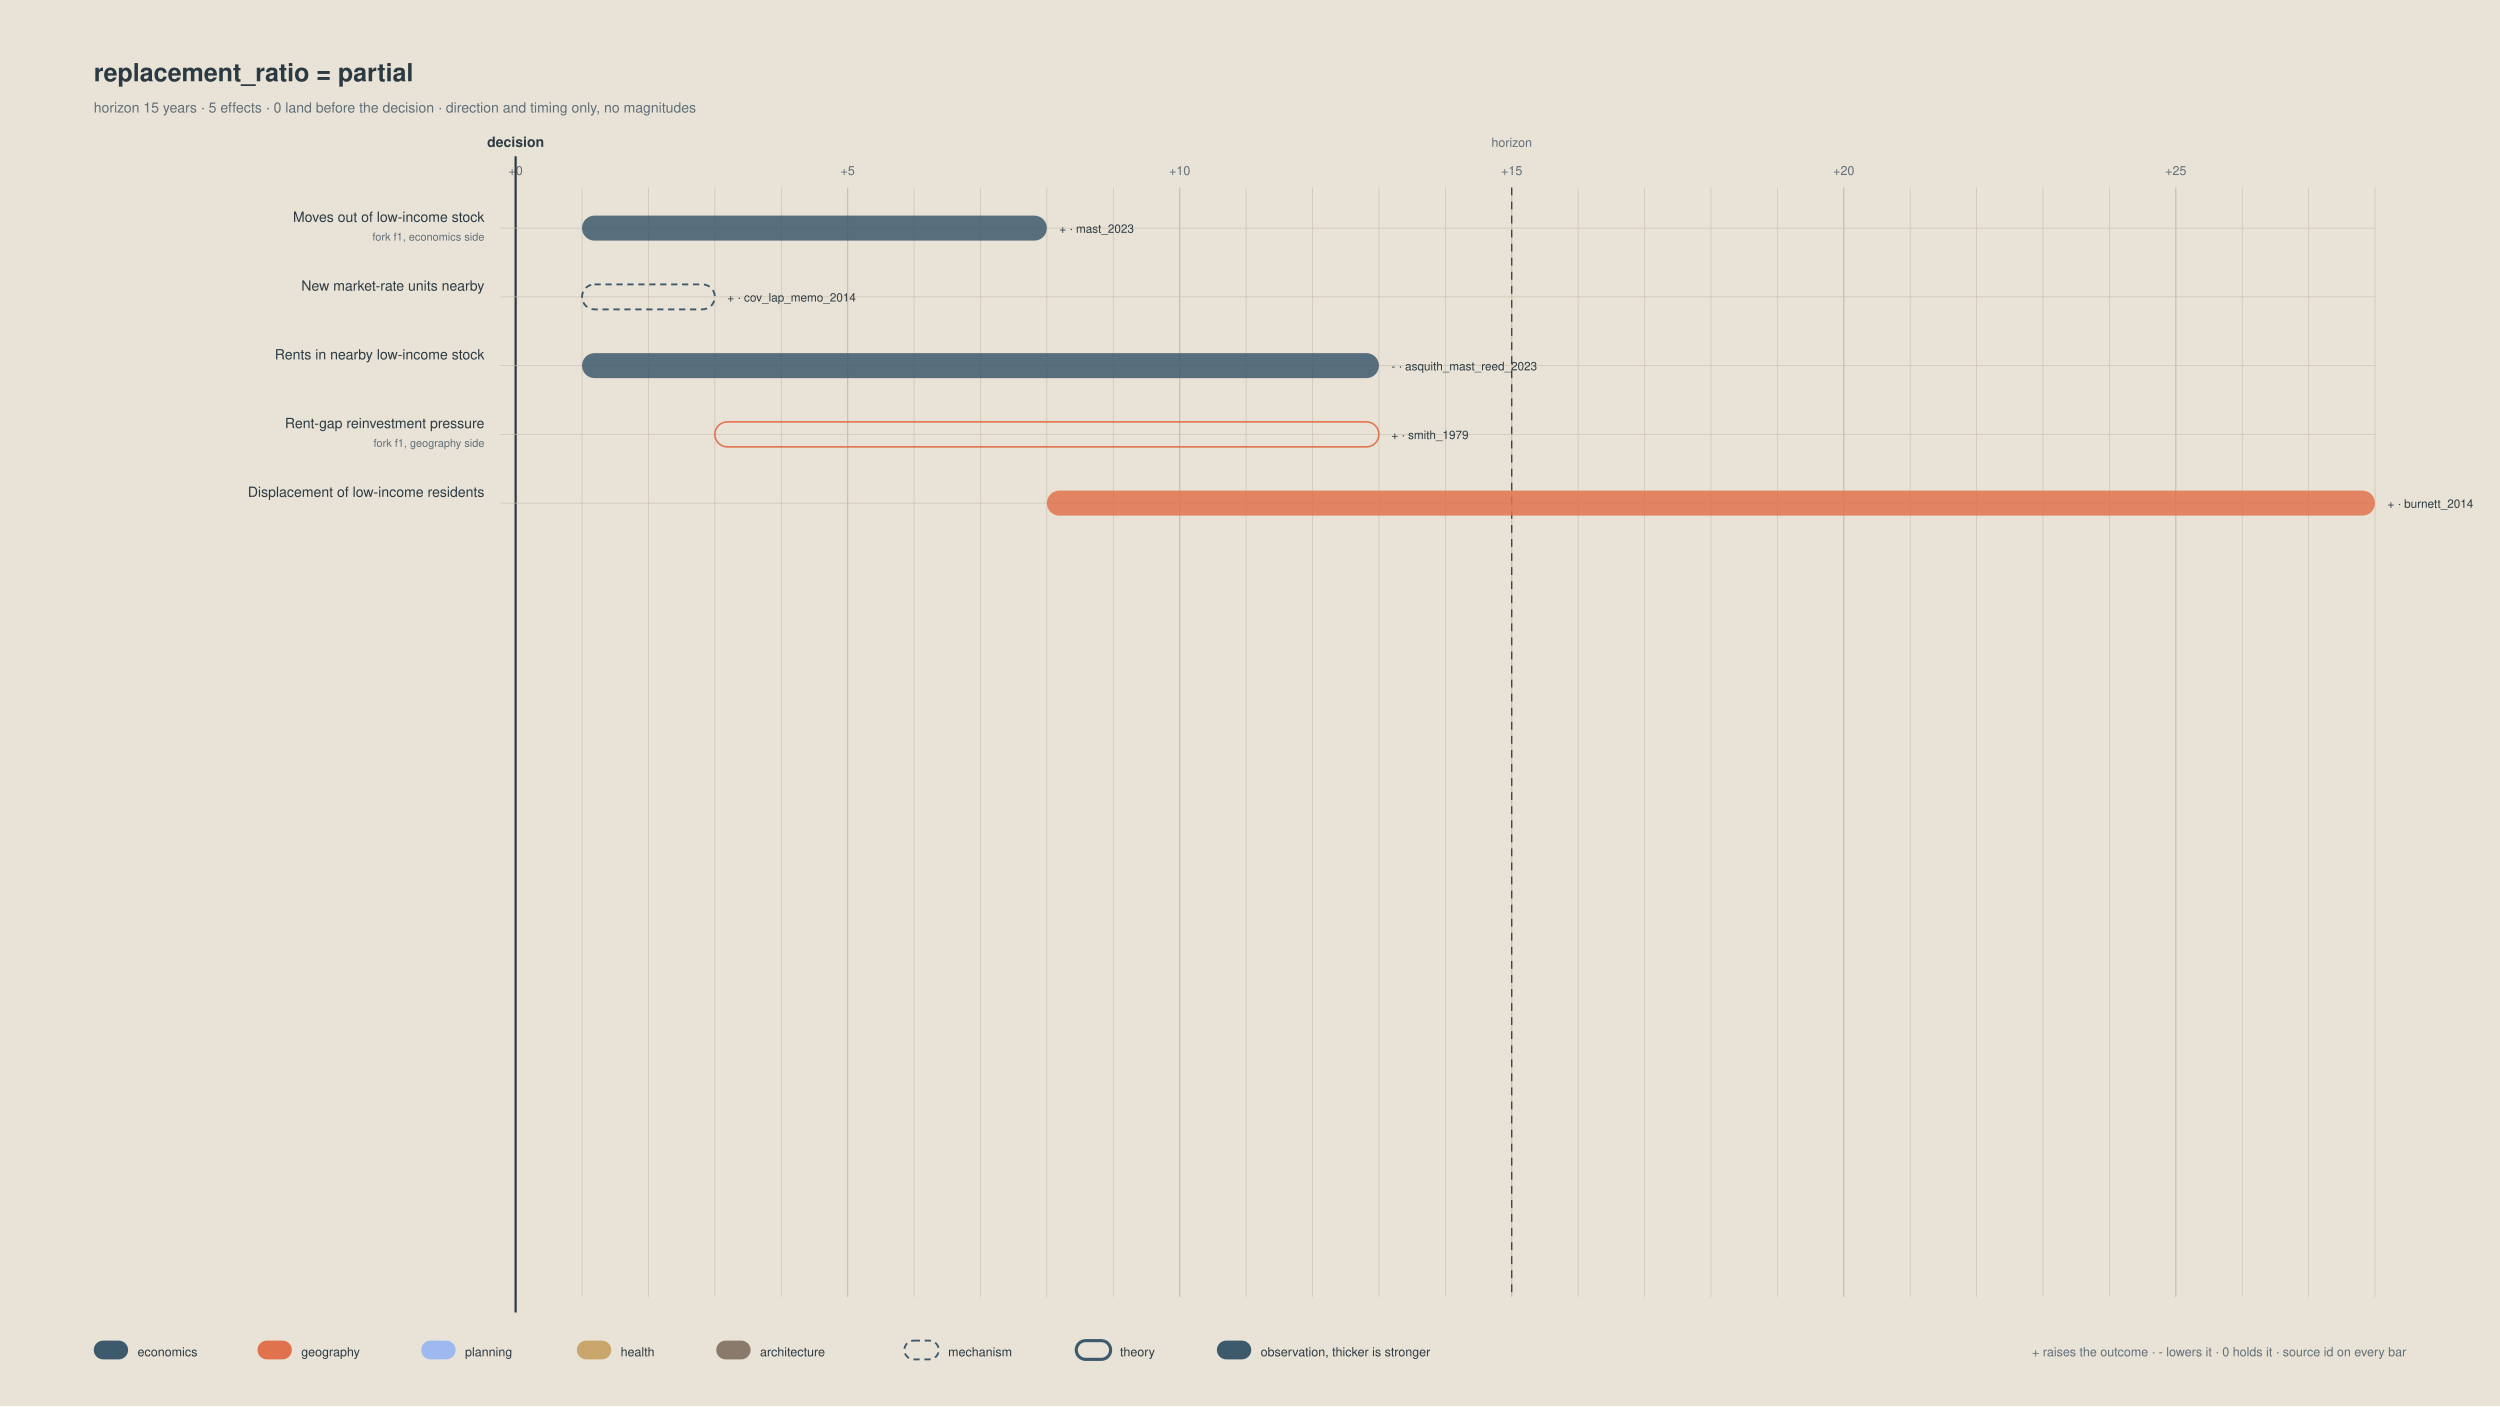
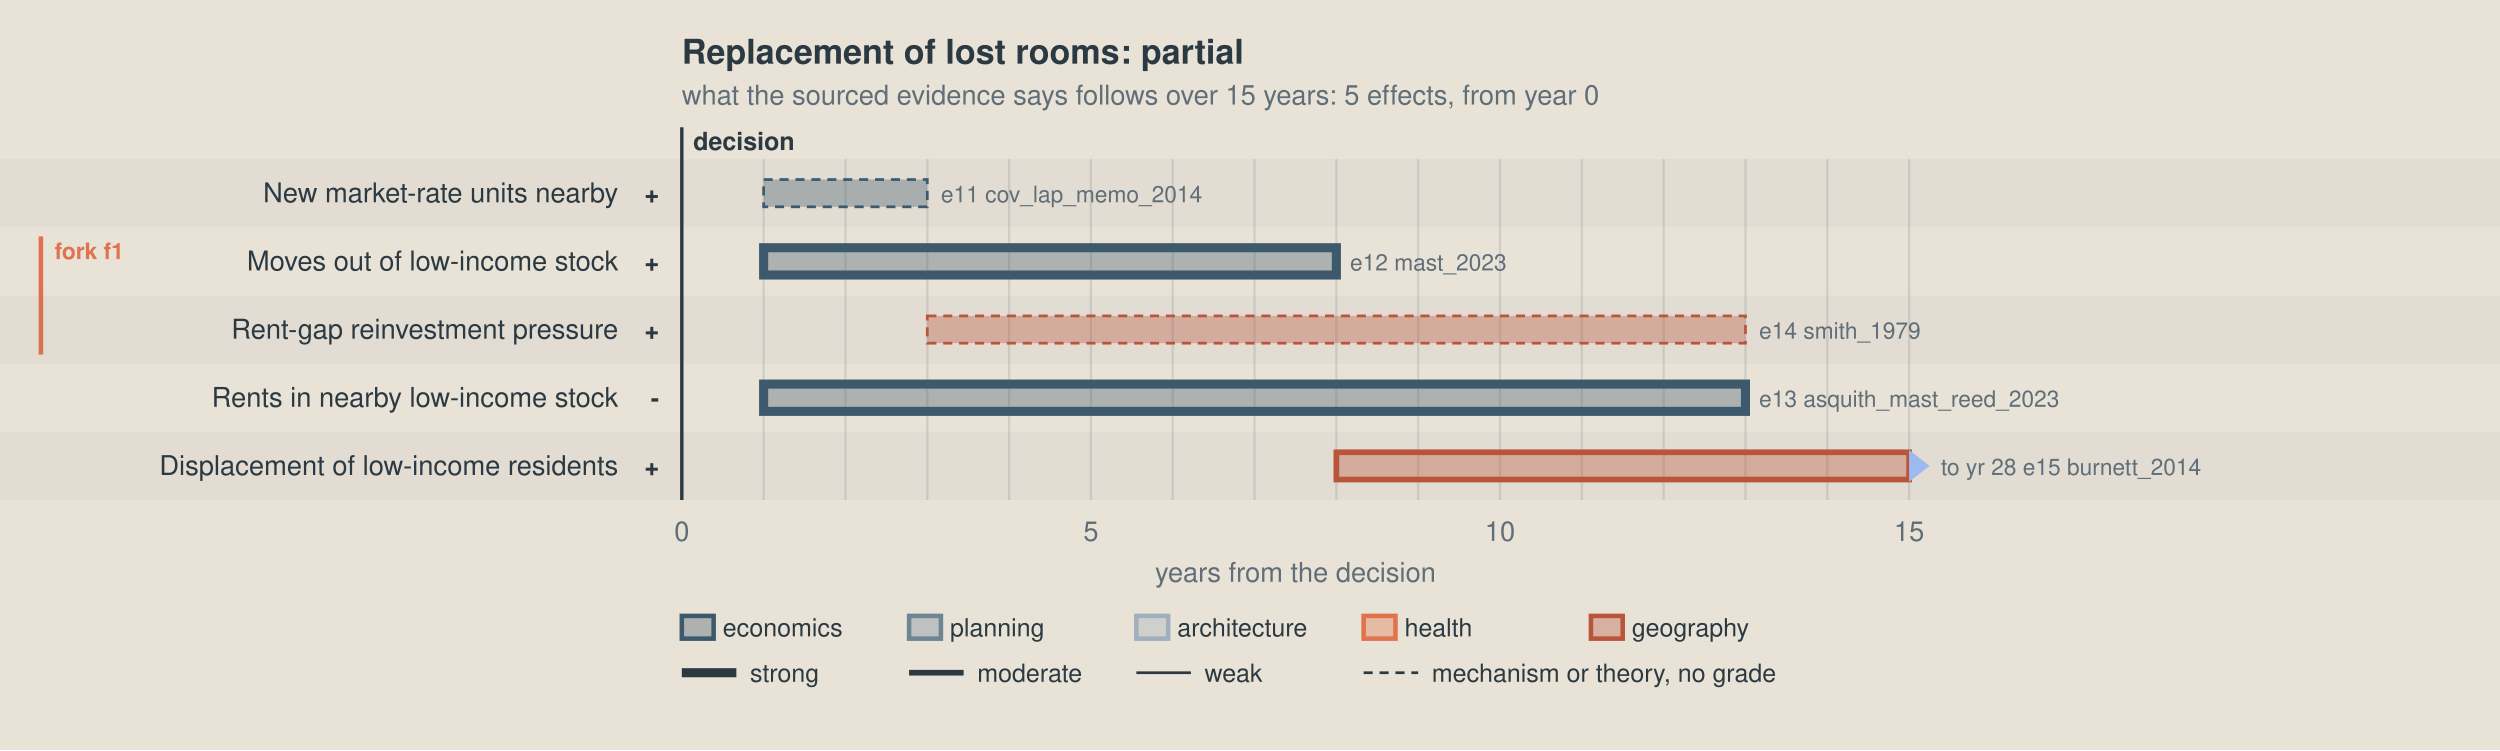
- <svg xmlns="http://www.w3.org/2000/svg" width="3200" height="1800" viewBox="0 0 1600 900" font-family="Helvetica, Arial, DejaVu Sans, sans-serif">
-   <rect width="1600" height="900" fill="#E9E2D6" />
-   <text x="60" y="52" font-size="16" fill="#2B3A42" font-weight="bold">replacement_ratio = partial</text>
-   <text x="60" y="72" font-size="9" fill="#5F6E78">horizon 15 years · 5 effects · 0 land before the decision · direction and timing only, no magnitudes</text>
-   <line x1="330.0" y1="120" x2="330.0" y2="830" stroke="#C9BFAE" stroke-width="0.8" />
-   <text x="330.0" y="112" font-size="8" fill="#5F6E78" text-anchor="middle">+0</text>
-   <line x1="372.5" y1="120" x2="372.5" y2="830" stroke="#C9BFAE" stroke-width="0.4" />
-   <line x1="415.0" y1="120" x2="415.0" y2="830" stroke="#C9BFAE" stroke-width="0.4" />
-   <line x1="457.5" y1="120" x2="457.5" y2="830" stroke="#C9BFAE" stroke-width="0.4" />
-   <line x1="500.0" y1="120" x2="500.0" y2="830" stroke="#C9BFAE" stroke-width="0.4" />
-   <line x1="542.5" y1="120" x2="542.5" y2="830" stroke="#C9BFAE" stroke-width="0.8" />
-   <text x="542.5" y="112" font-size="8" fill="#5F6E78" text-anchor="middle">+5</text>
-   <line x1="585.0" y1="120" x2="585.0" y2="830" stroke="#C9BFAE" stroke-width="0.4" />
-   <line x1="627.5" y1="120" x2="627.5" y2="830" stroke="#C9BFAE" stroke-width="0.4" />
-   <line x1="670.0" y1="120" x2="670.0" y2="830" stroke="#C9BFAE" stroke-width="0.4" />
-   <line x1="712.5" y1="120" x2="712.5" y2="830" stroke="#C9BFAE" stroke-width="0.4" />
-   <line x1="755.0" y1="120" x2="755.0" y2="830" stroke="#C9BFAE" stroke-width="0.8" />
-   <text x="755.0" y="112" font-size="8" fill="#5F6E78" text-anchor="middle">+10</text>
-   <line x1="797.5" y1="120" x2="797.5" y2="830" stroke="#C9BFAE" stroke-width="0.4" />
-   <line x1="840.0" y1="120" x2="840.0" y2="830" stroke="#C9BFAE" stroke-width="0.4" />
-   <line x1="882.5" y1="120" x2="882.5" y2="830" stroke="#C9BFAE" stroke-width="0.4" />
-   <line x1="925.0" y1="120" x2="925.0" y2="830" stroke="#C9BFAE" stroke-width="0.4" />
-   <line x1="967.5" y1="120" x2="967.5" y2="830" stroke="#C9BFAE" stroke-width="0.8" />
-   <text x="967.5" y="112" font-size="8" fill="#5F6E78" text-anchor="middle">+15</text>
-   <line x1="1010.0" y1="120" x2="1010.0" y2="830" stroke="#C9BFAE" stroke-width="0.4" />
-   <line x1="1052.5" y1="120" x2="1052.5" y2="830" stroke="#C9BFAE" stroke-width="0.4" />
-   <line x1="1095.0" y1="120" x2="1095.0" y2="830" stroke="#C9BFAE" stroke-width="0.4" />
-   <line x1="1137.5" y1="120" x2="1137.5" y2="830" stroke="#C9BFAE" stroke-width="0.4" />
-   <line x1="1180.0" y1="120" x2="1180.0" y2="830" stroke="#C9BFAE" stroke-width="0.8" />
-   <text x="1180.0" y="112" font-size="8" fill="#5F6E78" text-anchor="middle">+20</text>
-   <line x1="1222.5" y1="120" x2="1222.5" y2="830" stroke="#C9BFAE" stroke-width="0.4" />
-   <line x1="1265.0" y1="120" x2="1265.0" y2="830" stroke="#C9BFAE" stroke-width="0.4" />
-   <line x1="1307.5" y1="120" x2="1307.5" y2="830" stroke="#C9BFAE" stroke-width="0.4" />
-   <line x1="1350.0" y1="120" x2="1350.0" y2="830" stroke="#C9BFAE" stroke-width="0.4" />
-   <line x1="1392.5" y1="120" x2="1392.5" y2="830" stroke="#C9BFAE" stroke-width="0.8" />
-   <text x="1392.5" y="112" font-size="8" fill="#5F6E78" text-anchor="middle">+25</text>
-   <line x1="1435.0" y1="120" x2="1435.0" y2="830" stroke="#C9BFAE" stroke-width="0.4" />
-   <line x1="1477.5" y1="120" x2="1477.5" y2="830" stroke="#C9BFAE" stroke-width="0.4" />
-   <line x1="1520.0" y1="120" x2="1520.0" y2="830" stroke="#C9BFAE" stroke-width="0.4" />
-   <line x1="330.0" y1="100" x2="330.0" y2="840" stroke="#2B3A42" stroke-width="1.4" />
-   <text x="330.0" y="94" font-size="9" fill="#2B3A42" text-anchor="middle" font-weight="bold">decision</text>
-   <line x1="967.5" y1="120" x2="967.5" y2="830" stroke="#2B3A42" stroke-width="0.8" stroke-dasharray="5 4" />
-   <text x="967.5" y="94" font-size="8" fill="#5F6E78" text-anchor="middle">horizon</text>
-   <line x1="320" y1="146" x2="1520" y2="146" stroke="#C9BFAE" stroke-width="0.4" />
-   <text x="310" y="142" font-size="9" fill="#2B3A42" text-anchor="end">Moves out of low-income stock</text>
-   <text x="310" y="154" font-size="7" fill="#5F6E78" text-anchor="end">fork f1, economics side</text>
-   <rect x="372.5" y="138" width="297.5" height="16" rx="8" fill="#3D5A6C" fill-opacity="0.85" />
-   <text x="678.0" y="149" font-size="7.5" fill="#2B3A42">+ · mast_2023</text>
-   <line x1="320" y1="190" x2="1520" y2="190" stroke="#C9BFAE" stroke-width="0.4" />
-   <text x="310" y="186" font-size="9" fill="#2B3A42" text-anchor="end">New market-rate units nearby</text>
-   <rect x="372.5" y="182" width="85.0" height="16" rx="8" fill="none" stroke="#3D5A6C" stroke-width="1.2" stroke-dasharray="4 3" />
-   <text x="465.5" y="193" font-size="7.5" fill="#2B3A42">+ · cov_lap_memo_2014</text>
-   <line x1="320" y1="234" x2="1520" y2="234" stroke="#C9BFAE" stroke-width="0.4" />
-   <text x="310" y="230" font-size="9" fill="#2B3A42" text-anchor="end">Rents in nearby low-income stock</text>
-   <rect x="372.5" y="226" width="510.0" height="16" rx="8" fill="#3D5A6C" fill-opacity="0.85" />
-   <text x="890.5" y="237" font-size="7.5" fill="#2B3A42">- · asquith_mast_reed_2023</text>
-   <line x1="320" y1="278" x2="1520" y2="278" stroke="#C9BFAE" stroke-width="0.4" />
-   <text x="310" y="274" font-size="9" fill="#2B3A42" text-anchor="end">Rent-gap reinvestment pressure</text>
-   <text x="310" y="286" font-size="7" fill="#5F6E78" text-anchor="end">fork f1, geography side</text>
-   <rect x="457.5" y="270" width="425.0" height="16" rx="8" fill="none" stroke="#E0724E" stroke-width="1.0" />
-   <text x="890.5" y="281" font-size="7.5" fill="#2B3A42">+ · smith_1979</text>
-   <line x1="320" y1="322" x2="1520" y2="322" stroke="#C9BFAE" stroke-width="0.4" />
-   <text x="310" y="318" font-size="9" fill="#2B3A42" text-anchor="end">Displacement of low-income residents</text>
-   <rect x="670.0" y="314" width="850.0" height="16" rx="8" fill="#E0724E" fill-opacity="0.85" />
-   <text x="1528.0" y="325" font-size="7.5" fill="#2B3A42">+ · burnett_2014</text>
-   <rect x="60" y="858" width="22" height="12" rx="6" fill="#3D5A6C" />
-   <text x="88" y="868" font-size="8" fill="#2B3A42">economics</text>
-   <rect x="164.8" y="858" width="22" height="12" rx="6" fill="#E0724E" />
-   <text x="192.8" y="868" font-size="8" fill="#2B3A42">geography</text>
-   <rect x="269.6" y="858" width="22" height="12" rx="6" fill="#9DB9F0" />
-   <text x="297.6" y="868" font-size="8" fill="#2B3A42">planning</text>
-   <rect x="369.2" y="858" width="22" height="12" rx="6" fill="#C9A66B" />
-   <text x="397.2" y="868" font-size="8" fill="#2B3A42">health</text>
-   <rect x="458.4" y="858" width="22" height="12" rx="6" fill="#8A7A6B" />
-   <text x="486.4" y="868" font-size="8" fill="#2B3A42">architecture</text>
-   <rect x="578.8" y="858" width="22" height="12" rx="6" fill="none" stroke="#3D5A6C" stroke-width="1.2" stroke-dasharray="4 3" />
-   <text x="606.8" y="868" font-size="8" fill="#2B3A42">mechanism</text>
-   <rect x="688.8" y="858" width="22" height="12" rx="6" fill="none" stroke="#3D5A6C" stroke-width="2" />
-   <text x="716.8" y="868" font-size="8" fill="#2B3A42">theory</text>
-   <rect x="778.8" y="858" width="22" height="12" rx="6" fill="#3D5A6C" />
-   <text x="806.8" y="868" font-size="8" fill="#2B3A42">observation, thicker is stronger</text>
-   <text x="1540" y="868" font-size="8" fill="#5F6E78" text-anchor="end">+ raises the outcome · - lowers it · 0 holds it · source id on every bar</text>
+ <svg xmlns="http://www.w3.org/2000/svg" width="1100" height="330" viewBox="0 0 1100 330" font-family="Helvetica, Arial, sans-serif" font-size="12" fill="#2B3A42">
+   <rect width="1100" height="330" fill="#E9E2D6" />
+   <text x="300" y="28" font-size="15" font-weight="bold">Replacement of lost rooms: partial</text>
+   <text x="300" y="46" fill="#5F6E78">what the sourced evidence says follows over 15 years: 5 effects, from year 0</text>
+   <line x1="300" y1="70" x2="300" y2="220" stroke="#3D5A6C" stroke-opacity="0.15" stroke-width="1" />
+   <text x="300" y="238" text-anchor="middle" fill="#5F6E78">0</text>
+   <line x1="336" y1="70" x2="336" y2="220" stroke="#3D5A6C" stroke-opacity="0.15" stroke-width="1" />
+   <line x1="372" y1="70" x2="372" y2="220" stroke="#3D5A6C" stroke-opacity="0.15" stroke-width="1" />
+   <line x1="408" y1="70" x2="408" y2="220" stroke="#3D5A6C" stroke-opacity="0.15" stroke-width="1" />
+   <line x1="444" y1="70" x2="444" y2="220" stroke="#3D5A6C" stroke-opacity="0.15" stroke-width="1" />
+   <line x1="480" y1="70" x2="480" y2="220" stroke="#3D5A6C" stroke-opacity="0.15" stroke-width="1" />
+   <text x="480" y="238" text-anchor="middle" fill="#5F6E78">5</text>
+   <line x1="516" y1="70" x2="516" y2="220" stroke="#3D5A6C" stroke-opacity="0.15" stroke-width="1" />
+   <line x1="552" y1="70" x2="552" y2="220" stroke="#3D5A6C" stroke-opacity="0.15" stroke-width="1" />
+   <line x1="588" y1="70" x2="588" y2="220" stroke="#3D5A6C" stroke-opacity="0.15" stroke-width="1" />
+   <line x1="624" y1="70" x2="624" y2="220" stroke="#3D5A6C" stroke-opacity="0.15" stroke-width="1" />
+   <line x1="660" y1="70" x2="660" y2="220" stroke="#3D5A6C" stroke-opacity="0.15" stroke-width="1" />
+   <text x="660" y="238" text-anchor="middle" fill="#5F6E78">10</text>
+   <line x1="696" y1="70" x2="696" y2="220" stroke="#3D5A6C" stroke-opacity="0.15" stroke-width="1" />
+   <line x1="732" y1="70" x2="732" y2="220" stroke="#3D5A6C" stroke-opacity="0.15" stroke-width="1" />
+   <line x1="768" y1="70" x2="768" y2="220" stroke="#3D5A6C" stroke-opacity="0.15" stroke-width="1" />
+   <line x1="804" y1="70" x2="804" y2="220" stroke="#3D5A6C" stroke-opacity="0.15" stroke-width="1" />
+   <line x1="840" y1="70" x2="840" y2="220" stroke="#3D5A6C" stroke-opacity="0.15" stroke-width="1" />
+   <text x="840" y="238" text-anchor="middle" fill="#5F6E78">15</text>
+   <text x="570.0" y="256" text-anchor="middle" fill="#5F6E78">years from the decision</text>
+   <rect x="0" y="70" width="1100" height="30" fill="#3D5A6C" fill-opacity="0.04" />
+   <text x="272" y="89.0" text-anchor="end">New market-rate units nearby</text>
+   <g>
+     <rect x="336" y="79.0" width="72" height="12" fill="#3D5A6C" fill-opacity="0.35" stroke="#3D5A6C" stroke-width="1.2" stroke-dasharray="4 3" />
+     <text x="290" y="89.0" text-anchor="end" font-size="11" font-weight="bold" fill="#2B3A42">+</text>
+     <text x="414" y="89.0" text-anchor="start" font-size="10" fill="#5F6E78">e11  cov_lap_memo_2014</text>
+   </g>
+   <text x="272" y="119.0" text-anchor="end">Moves out of low-income stock</text>
+   <line x1="18" y1="104" x2="18" y2="156" stroke="#E0724E" stroke-width="2" />
+   <text x="24" y="114" fill="#E0724E" font-size="10" font-weight="bold">fork f1</text>
+   <g>
+     <rect x="336" y="109.0" width="252" height="12" fill="#3D5A6C" fill-opacity="0.35" stroke="#3D5A6C" stroke-width="4.0" />
+     <text x="290" y="119.0" text-anchor="end" font-size="11" font-weight="bold" fill="#2B3A42">+</text>
+     <text x="594" y="119.0" text-anchor="start" font-size="10" fill="#5F6E78">e12  mast_2023</text>
+   </g>
+   <rect x="0" y="130" width="1100" height="30" fill="#3D5A6C" fill-opacity="0.04" />
+   <text x="272" y="149.0" text-anchor="end">Rent-gap reinvestment pressure</text>
+   <g>
+     <rect x="408" y="139.0" width="360" height="12" fill="#B8553A" fill-opacity="0.35" stroke="#B8553A" stroke-width="1.2" stroke-dasharray="4 3" />
+     <text x="290" y="149.0" text-anchor="end" font-size="11" font-weight="bold" fill="#2B3A42">+</text>
+     <text x="774" y="149.0" text-anchor="start" font-size="10" fill="#5F6E78">e14  smith_1979</text>
+   </g>
+   <text x="272" y="179.0" text-anchor="end">Rents in nearby low-income stock</text>
+   <g>
+     <rect x="336" y="169.0" width="432" height="12" fill="#3D5A6C" fill-opacity="0.35" stroke="#3D5A6C" stroke-width="4.0" />
+     <text x="290" y="179.0" text-anchor="end" font-size="11" font-weight="bold" fill="#2B3A42">-</text>
+     <text x="774" y="179.0" text-anchor="start" font-size="10" fill="#5F6E78">e13  asquith_mast_reed_2023</text>
+   </g>
+   <rect x="0" y="190" width="1100" height="30" fill="#3D5A6C" fill-opacity="0.04" />
+   <text x="272" y="209.0" text-anchor="end">Displacement of low-income residents</text>
+   <g>
+     <rect x="588" y="199.0" width="252" height="12" fill="#B8553A" fill-opacity="0.35" stroke="#B8553A" stroke-width="2.5" />
+     <polygon points="840,198.0 849,205.0 840,212.0" fill="#9DB9F0" />
+     <text x="290" y="209.0" text-anchor="end" font-size="11" font-weight="bold" fill="#2B3A42">+</text>
+     <text x="854" y="209.0" text-anchor="start" font-size="10" fill="#5F6E78">to yr 28   e15  burnett_2014</text>
+   </g>
+   <line x1="300" y1="56" x2="300" y2="220" stroke="#2B3A42" stroke-width="1.5" />
+   <text x="305" y="66" font-size="11" font-weight="bold">decision</text>
+   <rect x="300" y="271" width="14" height="10" fill="#3D5A6C" fill-opacity="0.35" stroke="#3D5A6C" stroke-width="2" />
+   <text x="318" y="280" font-size="11">economics</text>
+   <rect x="400" y="271" width="14" height="10" fill="#6E8594" fill-opacity="0.35" stroke="#6E8594" stroke-width="2" />
+   <text x="418" y="280" font-size="11">planning</text>
+   <rect x="500" y="271" width="14" height="10" fill="#9FB0BA" fill-opacity="0.35" stroke="#9FB0BA" stroke-width="2" />
+   <text x="518" y="280" font-size="11">architecture</text>
+   <rect x="600" y="271" width="14" height="10" fill="#E0724E" fill-opacity="0.35" stroke="#E0724E" stroke-width="2" />
+   <text x="618" y="280" font-size="11">health</text>
+   <rect x="700" y="271" width="14" height="10" fill="#B8553A" fill-opacity="0.35" stroke="#B8553A" stroke-width="2" />
+   <text x="718" y="280" font-size="11">geography</text>
+   <line x1="300" y1="296" x2="324" y2="296" stroke="#2B3A42" stroke-width="4.0" />
+   <text x="330" y="300" font-size="11">strong</text>
+   <line x1="400" y1="296" x2="424" y2="296" stroke="#2B3A42" stroke-width="2.5" />
+   <text x="430" y="300" font-size="11">moderate</text>
+   <line x1="500" y1="296" x2="524" y2="296" stroke="#2B3A42" stroke-width="1.2" />
+   <text x="530" y="300" font-size="11">weak</text>
+   <line x1="600" y1="296" x2="624" y2="296" stroke="#2B3A42" stroke-width="1.2" stroke-dasharray="4 3" />
+   <text x="630" y="300" font-size="11">mechanism or theory, no grade</text>
</svg>
